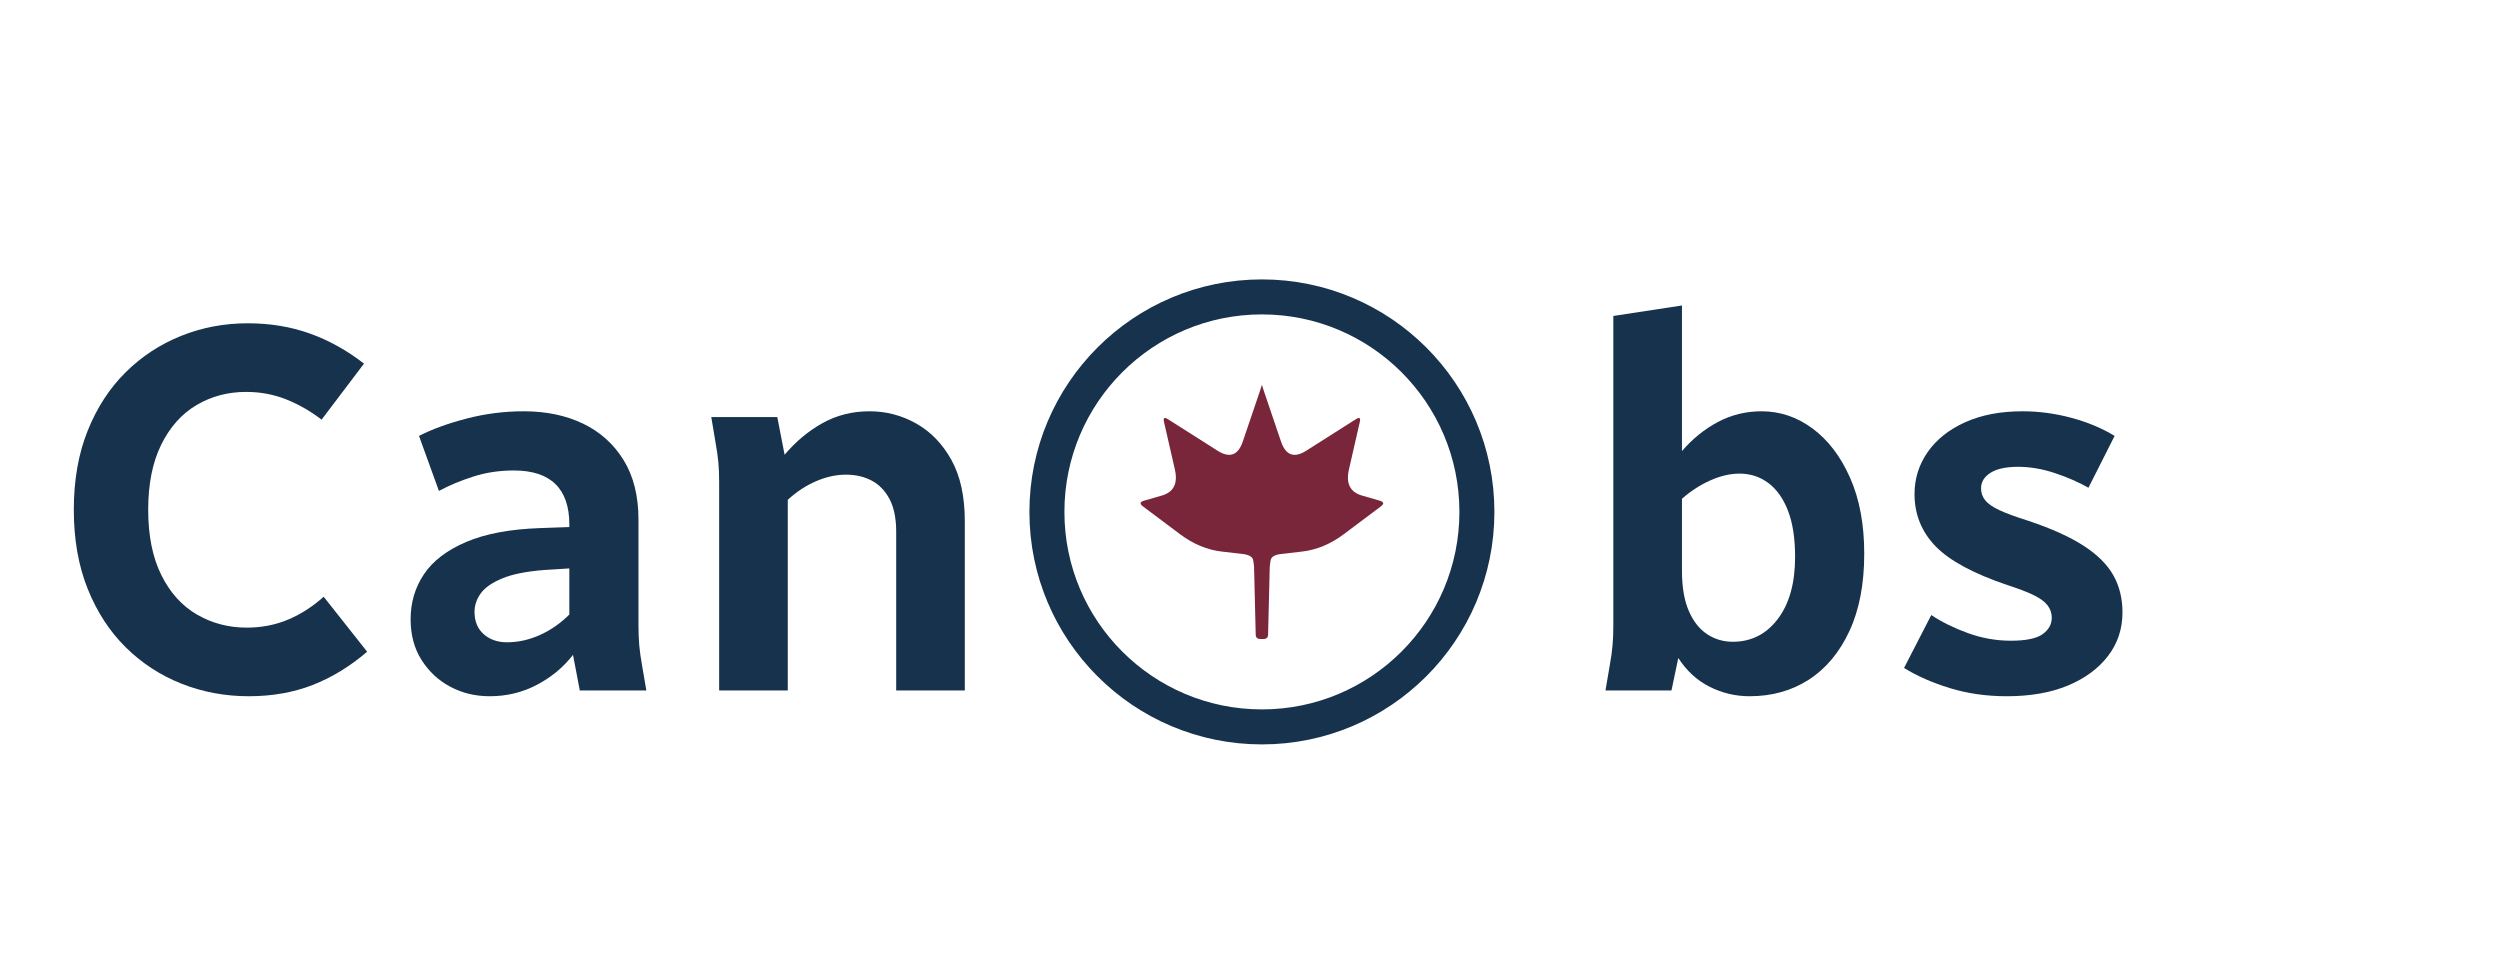
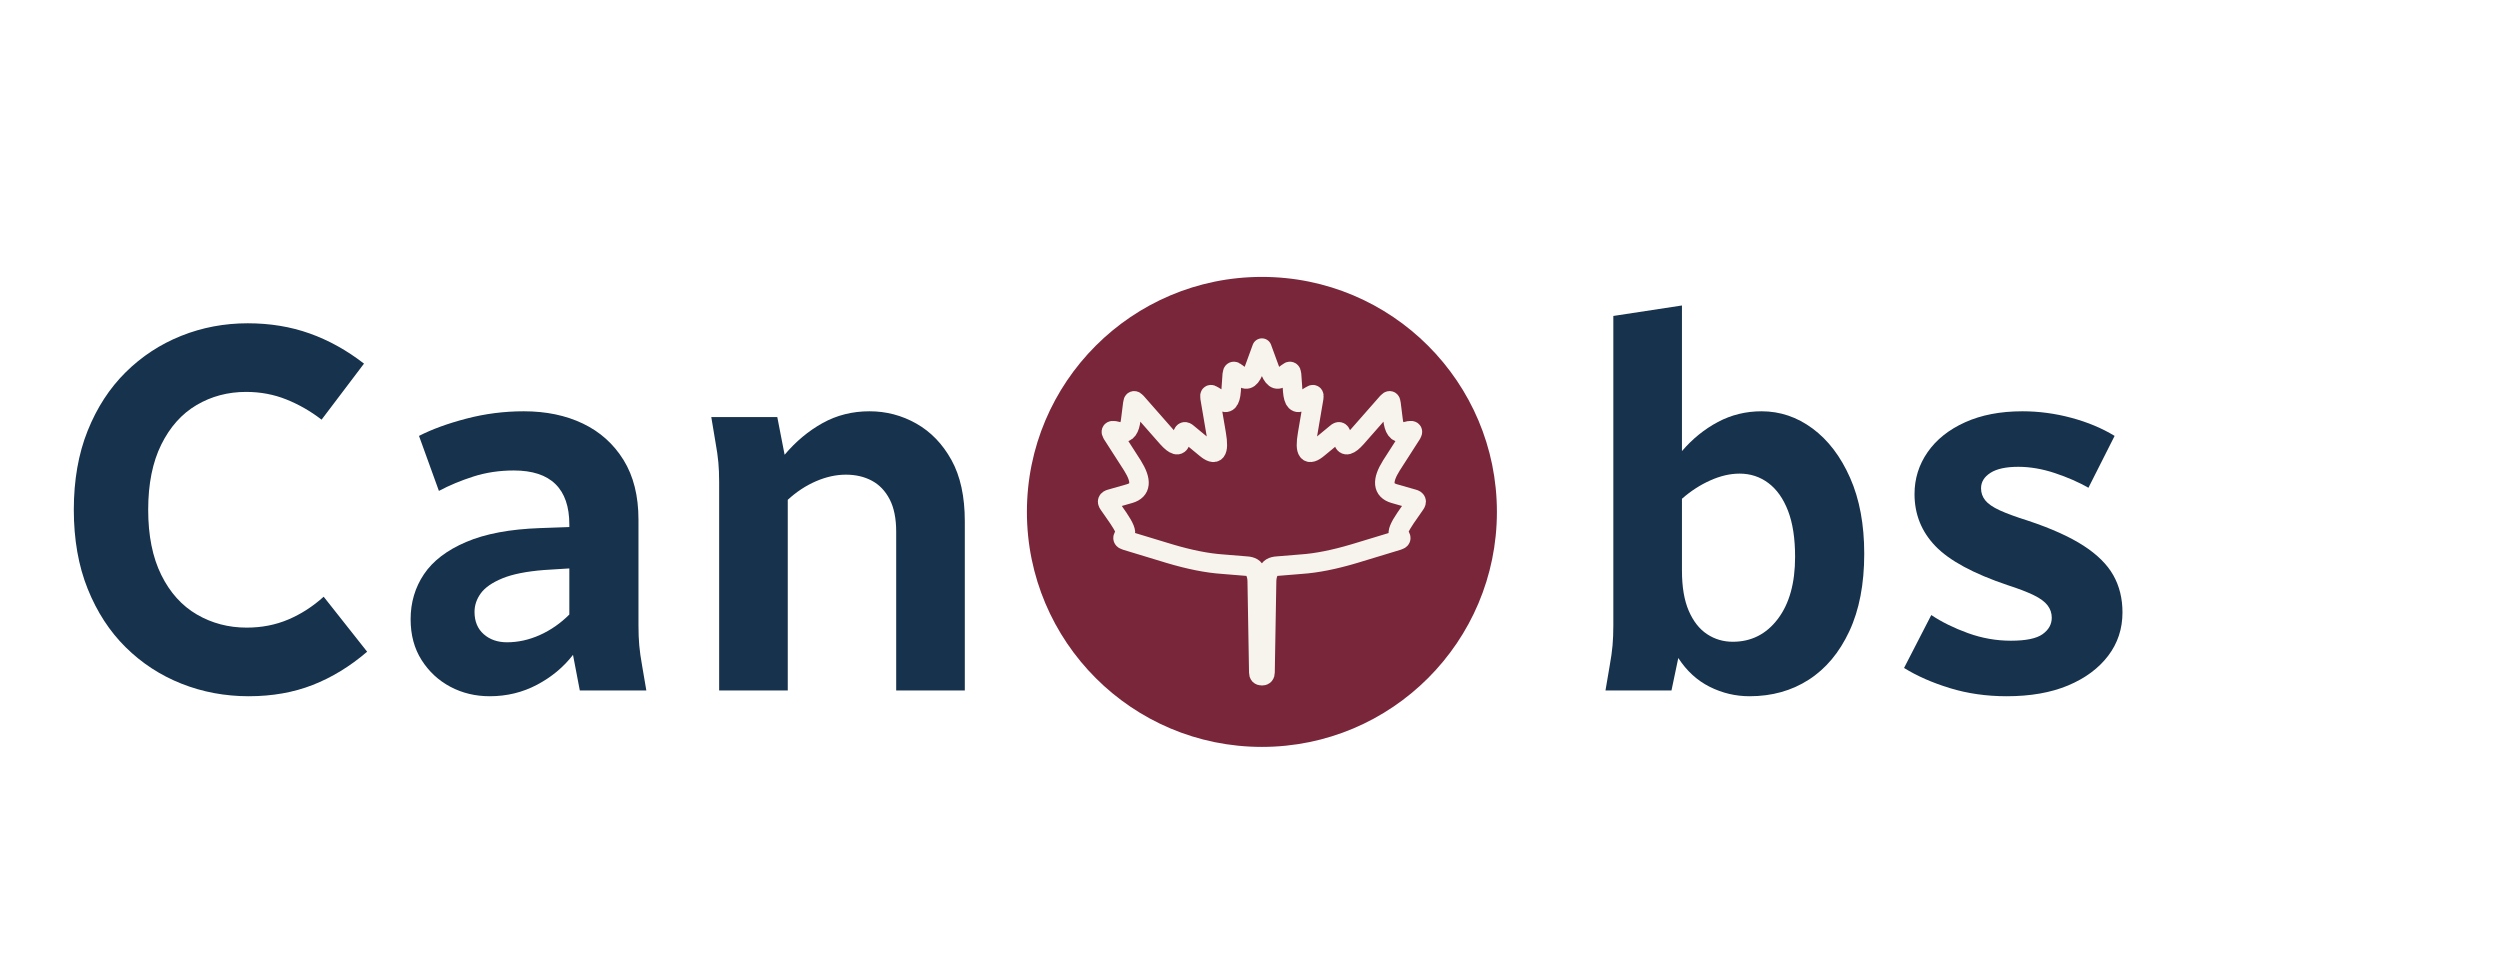
<svg xmlns="http://www.w3.org/2000/svg" viewBox="0 0 210 80">
  <g fill="#17324D" transform="translate(4.0 58.0) scale(0.044 -0.044)">
    <path transform="translate(0.0 0)" d="M50 345Q50 430 76.5 496.0Q103 562 149.0 607.5Q195 653 255.0 677.0Q315 701 382 701Q446 701 500.5 681.5Q555 662 604 624L523 517Q492 541 456.0 555.5Q420 570 379 570Q327 570 284.5 545.0Q242 520 217.0 469.5Q192 419 192 345Q192 271 217.0 220.5Q242 170 285.0 145.0Q328 120 380 120Q423 120 459.5 135.5Q496 151 527 179L610 74Q561 32 506.0 10.5Q451 -11 384 -11Q316 -11 255.5 13.0Q195 37 149.0 82.5Q103 128 76.5 194.0Q50 260 50 345Z" />
    <path transform="translate(650.0 0)" d="M43 136Q43 184 68.5 222.0Q94 260 149.0 283.5Q204 307 290 310L346 312V317Q346 368 319.5 394.0Q293 420 240 420Q199 420 163.0 408.5Q127 397 97 381L59 486Q96 505 149.5 519.0Q203 533 259 533Q323 533 372.0 509.5Q421 486 449.5 440.0Q478 394 478 326V124Q478 103 479.5 86.0Q481 69 485 47L493 0H366L353 68Q326 33 284.5 11.0Q243 -11 194 -11Q153 -11 119.0 7.0Q85 25 64.0 58.0Q43 91 43 136ZM165 150Q165 123 182.5 107.5Q200 92 227 92Q259 92 290.0 106.0Q321 120 346 145V233L298 230Q247 226 218.0 214.0Q189 202 177.0 185.5Q165 169 165 150Z" />
    <path transform="translate(1202.0 0)" d="M65 522H191L205 450Q237 488 277.5 510.5Q318 533 367 533Q415 533 456.5 509.5Q498 486 523.5 440.0Q549 394 549 323V0H418V303Q418 341 405.5 365.0Q393 389 371.5 400.5Q350 412 322 412Q294 412 265.0 399.5Q236 387 211 364V0H80V398Q80 419 78.5 435.5Q77 452 73 474Z" />
  </g>
  <g transform="translate(85,22) scale(0.42)">
-     <circle cx="50" cy="50" r="43" fill="none" stroke="#17324D" stroke-width="7" />
-     <g transform="translate(19,22.1) scale(0.62)">
-       <path d="M 50.0 4.0 Q 50.0 4.0 50.6 5.9 L 56.2 22.4 Q 58.5 29.0 64.4 25.2 L 80.3 15.1 Q 82.0 14.0 81.6 15.9 L 78.1 31.2 Q 76.5 38.0 82.2 39.7 L 88.1 41.4 Q 90.0 42.0 88.4 43.2 L 76.4 52.2 Q 70.0 57.0 62.9 57.8 L 56.0 58.6 Q 53.0 59.0 52.8 60.7 L 52.6 62.0 Q 52.5 63.0 52.5 64.0 L 52.0 84.5 Q 52.0 86.0 50.5 86.0 L 49.5 86.0 Q 48.0 86.0 48.0 84.5 L 47.5 64.0 Q 47.5 63.0 47.4 62.0 L 47.2 60.7 Q 47.0 59.0 44.0 58.6 L 37.1 57.8 Q 30.0 57.0 23.6 52.2 L 11.6 43.2 Q 10.0 42.0 11.9 41.4 L 17.8 39.7 Q 23.5 38.0 21.9 31.2 L 18.4 15.9 Q 18.0 14.0 19.7 15.1 L 35.6 25.2 Q 41.5 29.0 43.8 22.4 L 49.4 5.9 Q 50.0 4.0 50.0 4.0 Z" fill="#7A263A" />
+     <circle cx="50" cy="50" r="47" fill="#7A263A" />
+     <g transform="translate(50,50) scale(0.78) translate(-50,-46)">
+       <path d="M 50.0 4.0 Q 50.0 4.0 50.4 5.1 L 51.9 9.2 Q 53.2 13.0 55.0 11.5 L 56.6 10.3 Q 57.5 9.5 57.6 10.7 L 57.9 15.0 Q 58.2 19.0 60.4 17.5 L 62.5 16.2 Q 63.5 15.5 63.3 16.7 L 61.7 26.1 Q 60.5 33.0 64.5 29.6 L 69.1 25.8 Q 70.0 25.0 70.3 26.1 L 70.9 27.9 Q 71.5 30.0 74.2 27.0 L 82.2 17.9 Q 83.0 17.0 83.1 18.2 L 83.6 22.2 Q 84.0 26.0 86.1 25.6 L 87.8 25.2 Q 89.0 25.0 88.4 26.0 L 83.2 34.1 Q 79.5 40.0 83.9 41.3 L 88.8 42.7 Q 90.0 43.0 89.3 44.0 L 86.8 47.6 Q 84.5 51.0 85.1 51.8 L 85.4 52.2 Q 86.0 53.0 84.9 53.3 L 73.7 56.7 Q 66.0 59.0 60.1 59.4 L 54.0 59.9 Q 52.0 60.0 51.7 61.3 L 51.4 62.2 Q 51.2 63.0 51.2 63.8 L 50.8 87.2 Q 50.8 88.0 50.1 88.0 L 49.9 88.0 Q 49.2 88.0 49.2 87.2 L 48.8 63.8 Q 48.8 63.0 48.6 62.2 L 48.3 61.3 Q 48.0 60.0 46.0 59.9 L 39.9 59.4 Q 34.0 59.0 26.3 56.7 L 15.1 53.3 Q 14.0 53.0 14.6 52.2 L 14.9 51.8 Q 15.5 51.0 13.2 47.6 L 10.7 44.0 Q 10.0 43.0 11.2 42.7 L 16.1 41.3 Q 20.5 40.0 16.8 34.1 L 11.6 26.0 Q 11.0 25.0 12.2 25.2 L 13.9 25.6 Q 16.0 26.0 16.4 22.2 L 16.9 18.2 Q 17.0 17.0 17.8 17.9 L 25.8 27.0 Q 28.5 30.0 29.1 27.9 L 29.7 26.1 Q 30.0 25.0 30.9 25.8 L 35.5 29.6 Q 39.5 33.0 38.3 26.1 L 36.7 16.7 Q 36.5 15.5 37.5 16.2 L 39.6 17.5 Q 41.8 19.0 42.1 15.0 L 42.4 10.7 Q 42.5 9.5 43.4 10.3 L 45.0 11.5 Q 46.8 13.0 48.1 9.2 L 49.6 5.1 Q 50.0 4.0 50.0 4.0 Z" fill="none" stroke="#F7F4EE" stroke-width="5" stroke-linejoin="round" />
    </g>
  </g>
  <g fill="#17324D" transform="translate(132.0 58.0) scale(0.044 -0.044)">
    <path transform="translate(0.0 0)" d="M65 0 73 47Q77 69 78.5 86.0Q80 103 80 124V715L211 735V457Q241 492 279.5 512.5Q318 533 363 533Q416 533 460.5 500.0Q505 467 532.0 406.0Q559 345 559 261Q559 174 530.5 113.0Q502 52 453.0 20.5Q404 -11 340 -11Q300 -11 264.0 7.0Q228 25 204 62L191 0ZM211 229Q211 182 224.0 152.0Q237 122 259.0 107.5Q281 93 308 93Q361 93 394.0 136.5Q427 180 427 255Q427 308 413.5 343.0Q400 378 376.0 396.0Q352 414 321 414Q294 414 265.0 401.0Q236 388 211 366Z" />
    <path transform="translate(602.0 0)" d="M33 43 85 144Q115 124 155.0 109.5Q195 95 237 95Q280 95 297.5 107.5Q315 120 315 139Q315 152 307.0 162.5Q299 173 280.5 182.0Q262 191 231 201Q133 234 93.0 275.5Q53 317 53 375Q53 419 78.0 455.0Q103 491 149.5 512.0Q196 533 259 533Q306 533 352.5 520.5Q399 508 435 486L385 387Q357 403 321.0 415.0Q285 427 251 427Q216 427 198.0 415.5Q180 404 180 386Q180 373 188.0 363.0Q196 353 215.5 344.0Q235 335 270 324Q336 302 375.5 276.5Q415 251 432.5 220.0Q450 189 450 149Q450 102 422.5 66.0Q395 30 346.0 9.5Q297 -11 229 -11Q171 -11 120.5 4.5Q70 20 33 43Z" />
  </g>
</svg>
